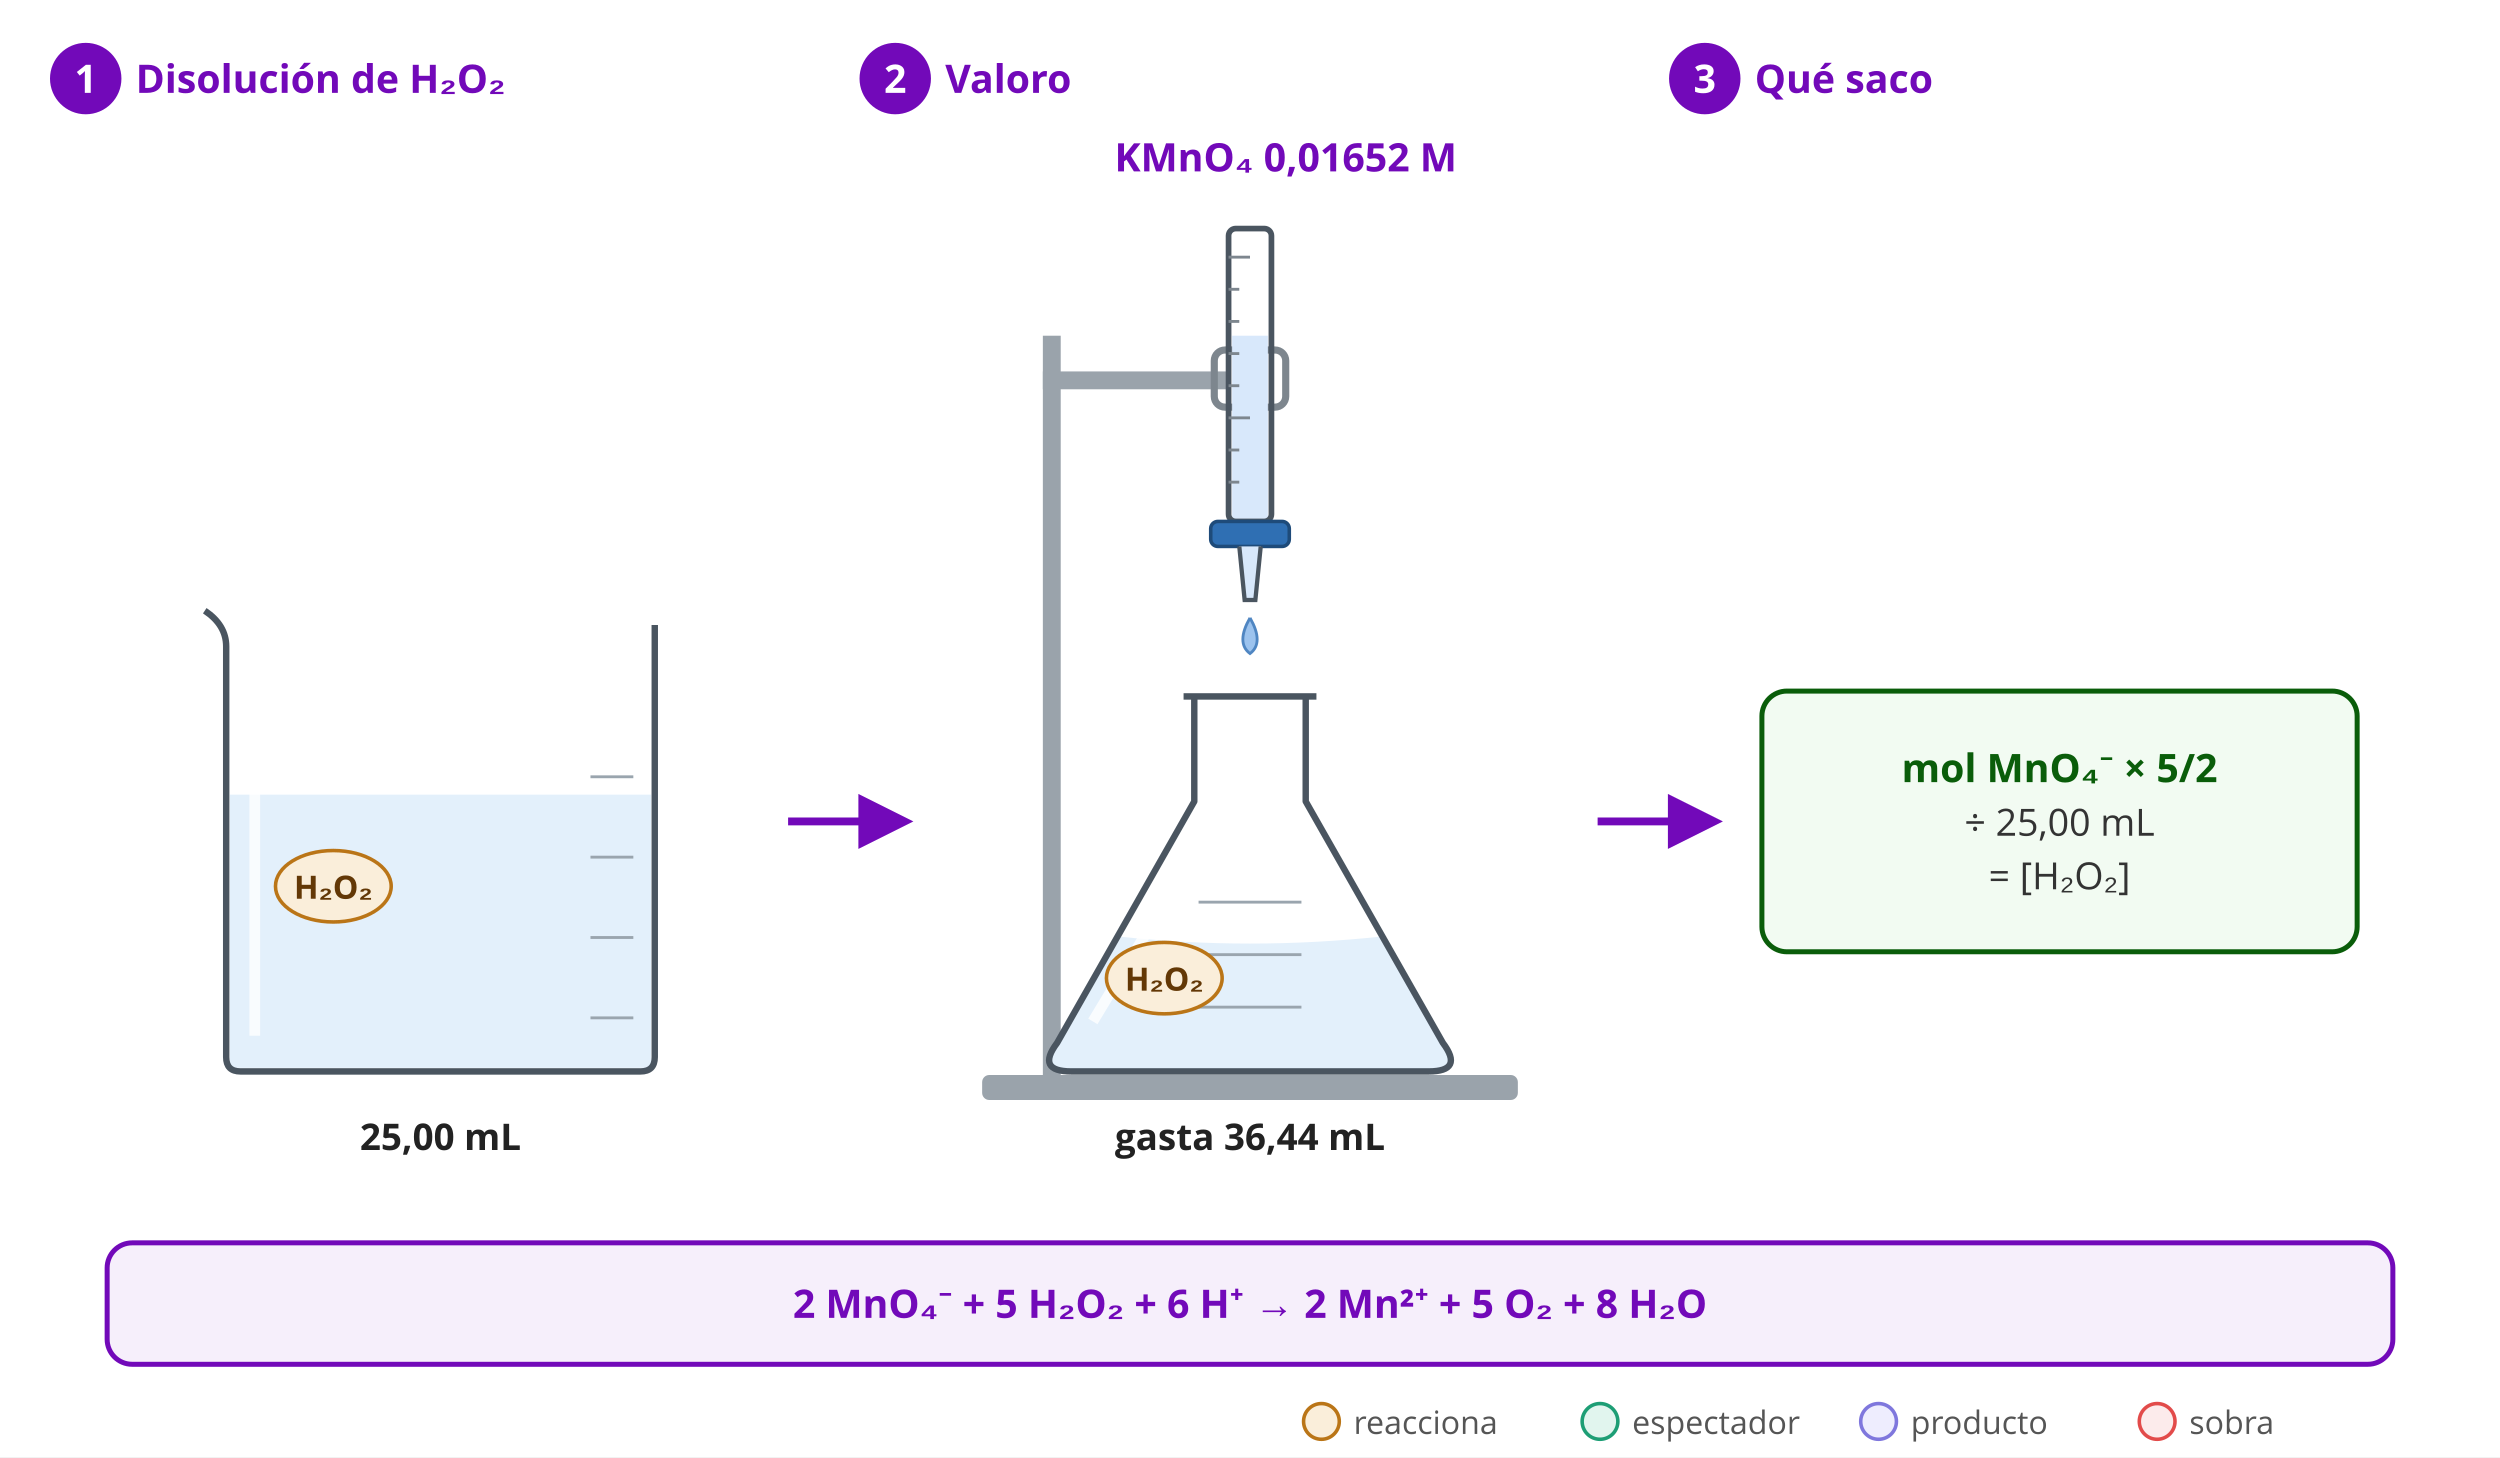
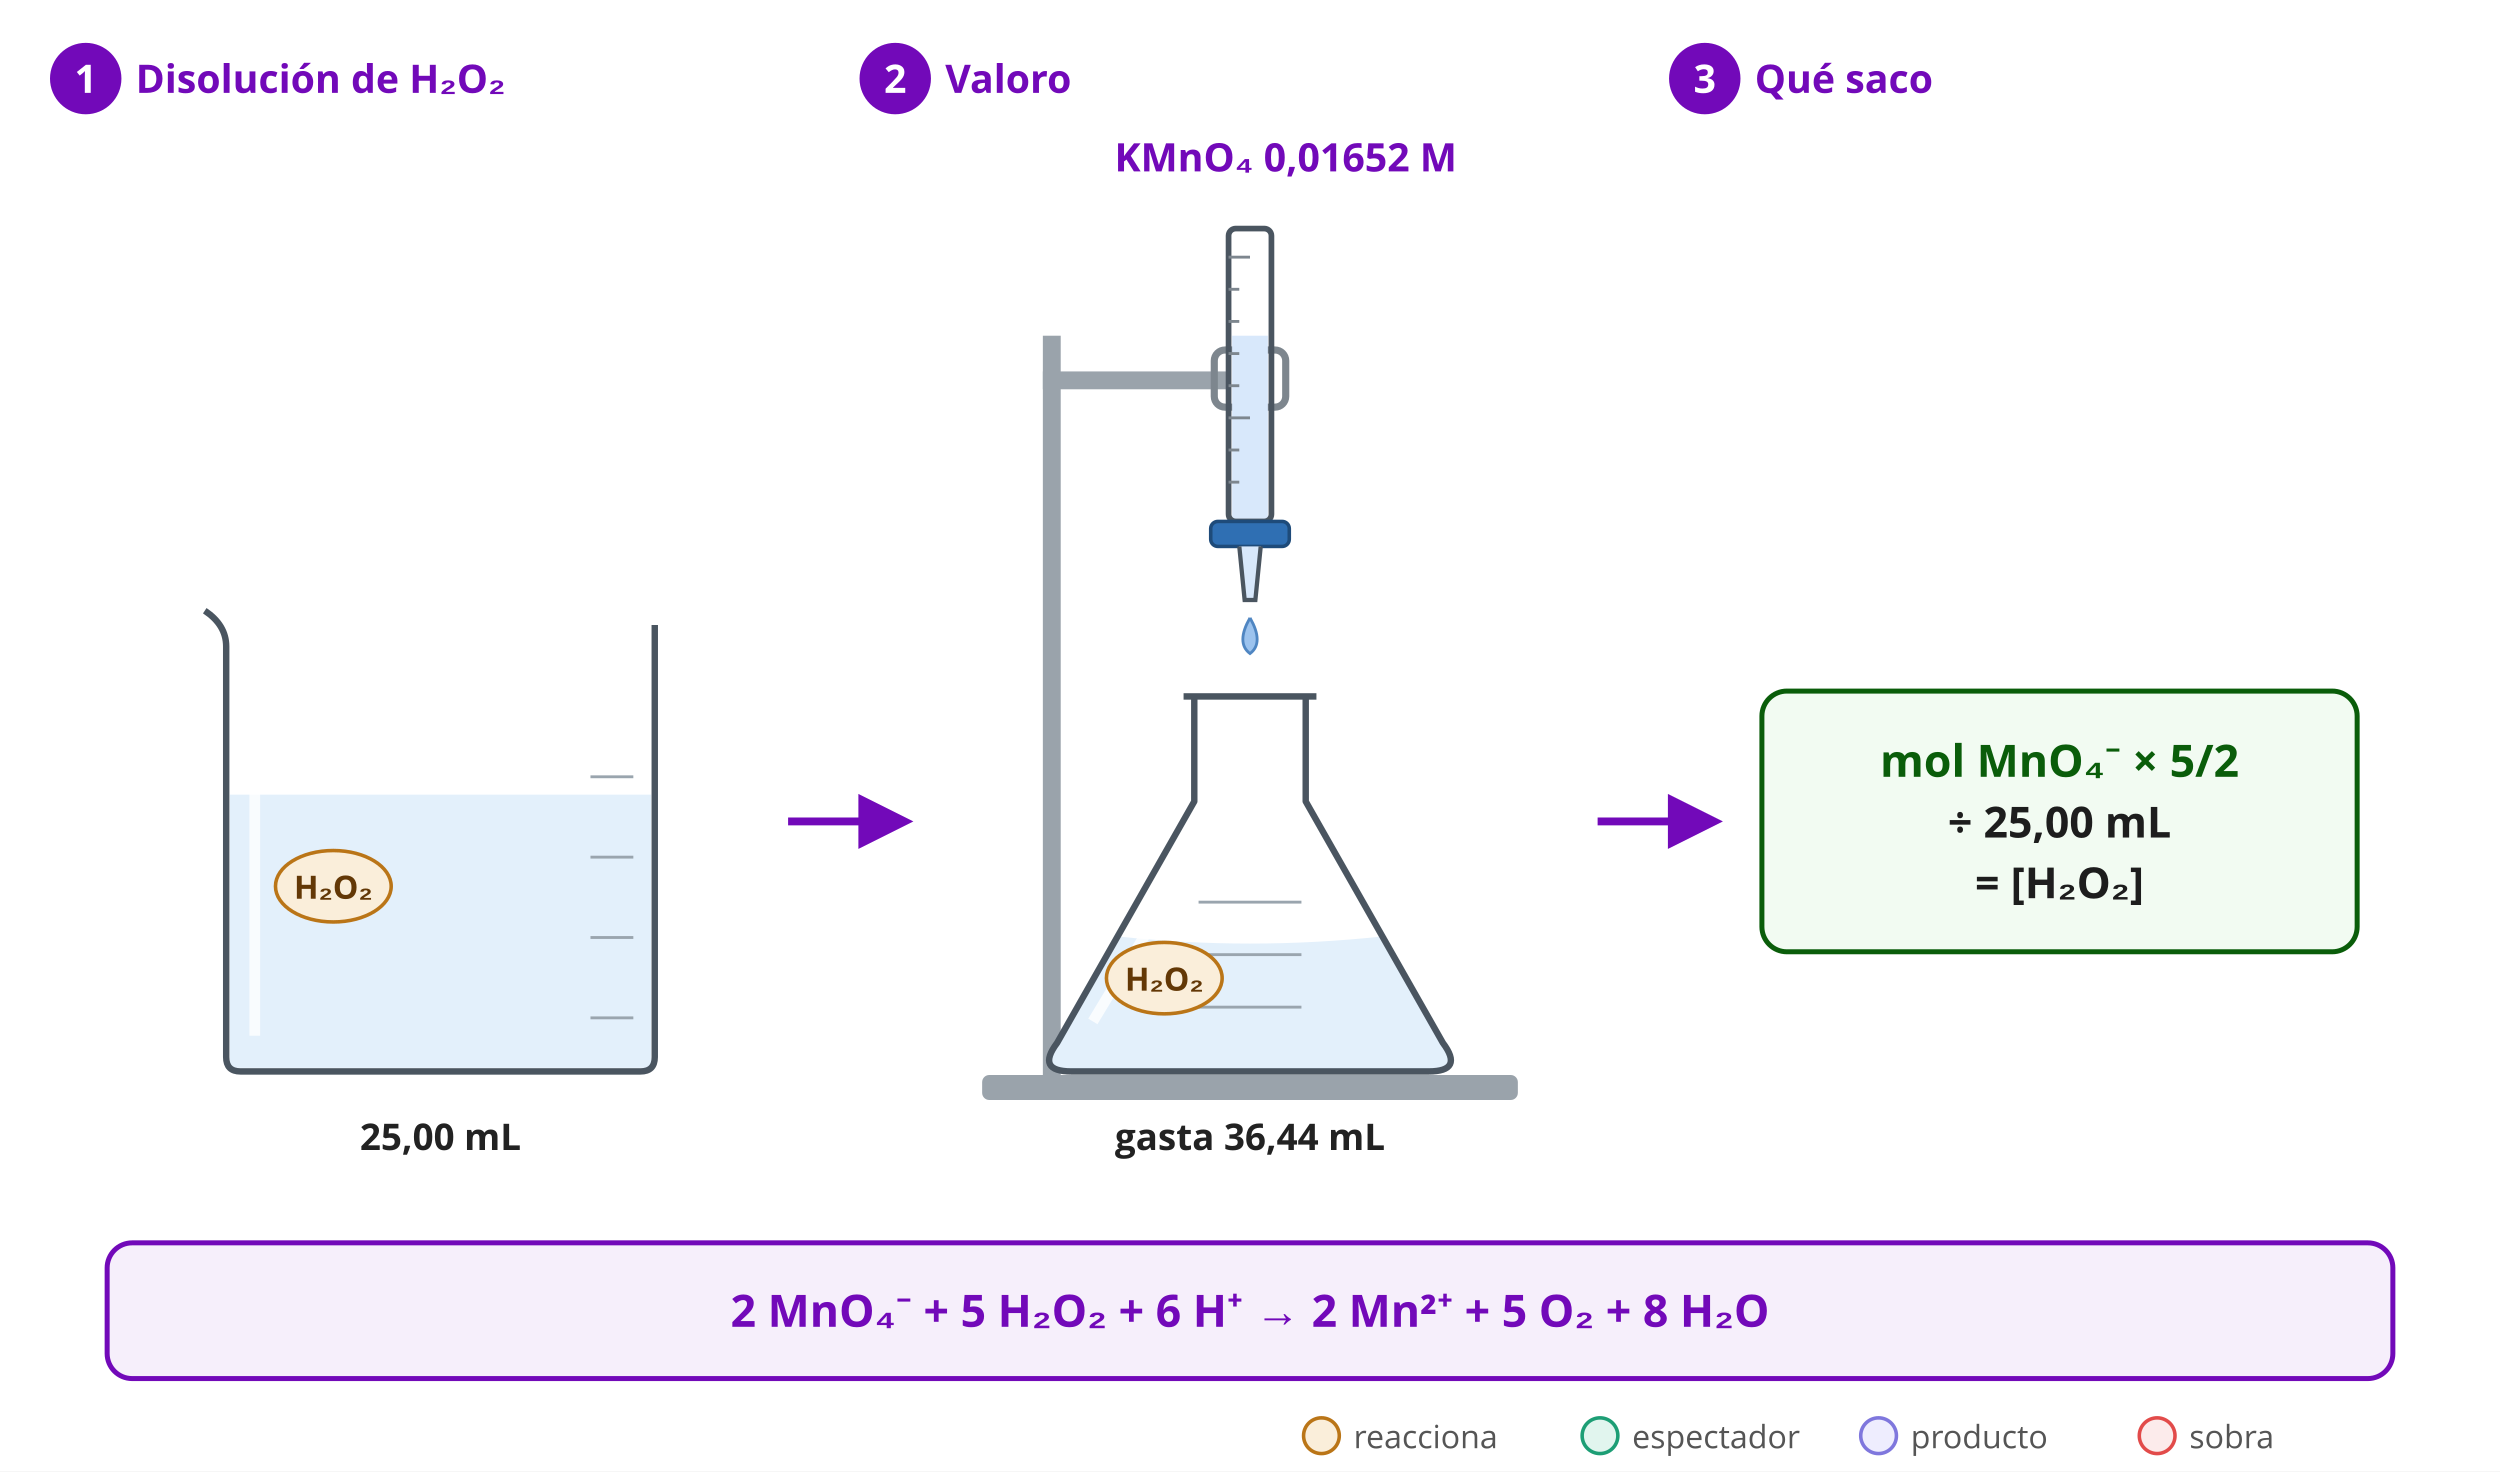
- <svg xmlns="http://www.w3.org/2000/svg" viewBox="0 0 700 408" width="700" height="408">
+ <svg xmlns="http://www.w3.org/2000/svg" viewBox="0 0 700 412" width="700" height="412">
  <defs>
    <marker id="pta" viewBox="0 0 10 10" refX="8" refY="5" markerWidth="7" markerHeight="7" orient="auto-start-reverse">
      <path d="M0 0 L10 5 L0 10 z" fill="#7209b9" />
    </marker>
  </defs>
-   <rect width="700" height="408" fill="white" />
+   <rect width="700" height="412" fill="white" />
  <circle cx="24.0" cy="22" r="10" fill="#7209b9" />
  <text x="24.0" y="26" text-anchor="middle" font-size="11" font-weight="bold" fill="white" font-family="Open Sans, Arial, sans-serif">1</text>
  <text x="40.0" y="26" text-anchor="start" font-size="11.5" font-weight="bold" fill="#7209b9" font-family="Open Sans, Arial, sans-serif" />
  <text x="38.0" y="26" text-anchor="start" font-size="11" font-weight="bold" fill="#7209b9" font-family="Open Sans, Arial, sans-serif">Disolución de H₂O₂</text>
  <rect x="64.333" y="222.5" width="118" height="76.5" fill="#e3f0fb" />
  <path d="M57.333 171 Q63.333 175 63.333 181 V296 Q63.333 300 67.333 300 H179.333 Q183.333 300 183.333 296 V175" fill="none" stroke="#4a5560" stroke-width="1.8" />
  <line x1="165.333" y1="285.0" x2="177.333" y2="285.0" stroke="#9aa5ae" stroke-width=".8" />
  <line x1="165.333" y1="262.5" x2="177.333" y2="262.5" stroke="#9aa5ae" stroke-width=".8" />
  <line x1="165.333" y1="240.0" x2="177.333" y2="240.0" stroke="#9aa5ae" stroke-width=".8" />
  <line x1="165.333" y1="217.5" x2="177.333" y2="217.5" stroke="#9aa5ae" stroke-width=".8" />
  <line x1="71.333" y1="189" x2="71.333" y2="290" stroke="white" stroke-width="3" opacity=".8" />
  <ellipse cx="93.333" cy="248.15" rx="16.2" ry="10" fill="#FAEEDA" stroke="#BA7517" stroke-width="1" />
  <text x="93.333" y="251.65" text-anchor="middle" font-size="9" font-weight="bold" fill="#633806" font-family="Open Sans, Arial, sans-serif">H₂O₂</text>
  <text x="123.333" y="322" text-anchor="middle" font-size="10.3" font-weight="bold" fill="#222" font-family="Open Sans, Arial, sans-serif">25,00 mL</text>
  <path d="M220.667 230 L252.667 230" fill="none" stroke="#7209b9" stroke-width="2.2" marker-end="url(#pta)" />
  <circle cx="250.667" cy="22" r="10" fill="#7209b9" />
  <text x="250.667" y="26" text-anchor="middle" font-size="11" font-weight="bold" fill="white" font-family="Open Sans, Arial, sans-serif">2</text>
  <text x="266.667" y="26" text-anchor="start" font-size="11.5" font-weight="bold" fill="#7209b9" font-family="Open Sans, Arial, sans-serif" />
  <text x="264.667" y="26" text-anchor="start" font-size="11" font-weight="bold" fill="#7209b9" font-family="Open Sans, Arial, sans-serif">Valoro</text>
  <rect x="292.0" y="94" width="5" height="207" fill="#9aa3ab" />
  <rect x="275.0" y="301" width="150" height="7" rx="2" fill="#9aa3ab" />
  <rect x="292.0" y="104" width="52" height="5" fill="#9aa3ab" />
  <rect x="340.0" y="98" width="20" height="16" rx="3" fill="none" stroke="#7d868e" stroke-width="2" />
  <rect x="345.0" y="94" width="10" height="52" fill="#d8e8fb" />
  <rect x="344.0" y="64" width="12" height="82" rx="2" fill="none" stroke="#4a5560" stroke-width="1.6" />
  <line x1="344.0" y1="72" x2="350.0" y2="72" stroke="#7d868e" stroke-width=".8" />
  <line x1="344.0" y1="81" x2="347.0" y2="81" stroke="#7d868e" stroke-width=".8" />
  <line x1="344.0" y1="90" x2="347.0" y2="90" stroke="#7d868e" stroke-width=".8" />
  <line x1="344.0" y1="99" x2="347.0" y2="99" stroke="#7d868e" stroke-width=".8" />
  <line x1="344.0" y1="108" x2="347.0" y2="108" stroke="#7d868e" stroke-width=".8" />
  <line x1="344.0" y1="117" x2="350.0" y2="117" stroke="#7d868e" stroke-width=".8" />
  <line x1="344.0" y1="126" x2="347.0" y2="126" stroke="#7d868e" stroke-width=".8" />
  <line x1="344.0" y1="135" x2="347.0" y2="135" stroke="#7d868e" stroke-width=".8" />
  <rect x="339.0" y="146" width="22" height="7" rx="2" fill="#2f6fb3" stroke="#1e4b7a" />
  <path d="M347.0 153 L348.5 168 H351.5 L353.0 153" fill="#d8e8fb" stroke="#4a5560" stroke-width="1.2" />
  <path d="M350.0 173 q-4 7 0 10 q4 -3 0 -10" fill="#9cc3ee" stroke="#4f86c2" stroke-width=".8" />
  <text x="360.0" y="48.0" text-anchor="middle" font-size="11.0" font-weight="bold" fill="#7209b9" font-family="Open Sans, Arial, sans-serif">KMnO₄ 0,01652 M</text>
  <path d="M312.928 262.2 Q350.0 266.2 387.072 262.2 L404.0 292 Q410.0 300 400.0 300 H300.0 Q290.0 300 296.0 292 Z" fill="#e3f0fb" stroke="none" />
  <path d="M331.4 195 H368.6 M334.4 195 V224.4 L296.0 292 Q290.0 300 300.0 300 H400.0 Q410.0 300 404.0 292 L365.6 224.4 V195" fill="none" stroke="#4a5560" stroke-width="1.8" stroke-linejoin="round" />
  <path d="M306.0 286 L338.4 232.4" stroke="white" stroke-width="3" opacity=".8" />
  <line x1="335.6" y1="282.0" x2="364.4" y2="282.0" stroke="#9aa5ae" stroke-width=".8" />
  <line x1="335.6" y1="267.3" x2="364.4" y2="267.3" stroke="#9aa5ae" stroke-width=".8" />
  <line x1="335.6" y1="252.6" x2="364.4" y2="252.6" stroke="#9aa5ae" stroke-width=".8" />
  <ellipse cx="326.0" cy="273.876" rx="16.2" ry="10" fill="#FAEEDA" stroke="#BA7517" stroke-width="1" />
  <text x="326.0" y="277.376" text-anchor="middle" font-size="9" font-weight="bold" fill="#633806" font-family="Open Sans, Arial, sans-serif">H₂O₂</text>
  <text x="350.0" y="322" text-anchor="middle" font-size="10.3" font-weight="bold" fill="#222" font-family="Open Sans, Arial, sans-serif">gasta 36,44 mL</text>
  <path d="M447.333 230 L479.333 230" fill="none" stroke="#7209b9" stroke-width="2.2" marker-end="url(#pta)" />
  <circle cx="477.333" cy="22" r="10" fill="#7209b9" />
  <text x="477.333" y="26" text-anchor="middle" font-size="11" font-weight="bold" fill="white" font-family="Open Sans, Arial, sans-serif">3</text>
  <text x="493.333" y="26" text-anchor="start" font-size="11.5" font-weight="bold" fill="#7209b9" font-family="Open Sans, Arial, sans-serif" />
  <text x="491.333" y="26" text-anchor="start" font-size="11" font-weight="bold" fill="#7209b9" font-family="Open Sans, Arial, sans-serif">Qué saco</text>
  <rect x="493.333" y="193.5" width="166.667" height="73" rx="7" fill="#f2fbf2" stroke="#0a5d0a" stroke-width="1.4" />
-   <text x="576.667" y="219.0" text-anchor="middle" font-size="11" font-weight="bold" fill="#0a5d0a" font-family="Open Sans, Arial, sans-serif">mol MnO₄⁻ × 5/2</text>
-   <text x="576.667" y="234.0" text-anchor="middle" font-size="10.5" font-weight="normal" fill="#333" font-family="Open Sans, Arial, sans-serif">÷ 25,00 mL</text>
-   <text x="576.667" y="249.0" text-anchor="middle" font-size="10.5" font-weight="normal" fill="#333" font-family="Open Sans, Arial, sans-serif">= [H₂O₂]</text>
-   <rect x="30" y="348" width="640" height="34" rx="7" fill="#f6effb" stroke="#7209b9" stroke-width="1.4" />
-   <text x="350.0" y="369.0" text-anchor="middle" font-size="11" font-weight="bold" fill="#7209b9" font-family="Open Sans, Arial, sans-serif">2 MnO₄⁻ + 5 H₂O₂ + 6 H⁺ → 2 Mn²⁺ + 5 O₂ + 8 H₂O</text>
-   <circle cx="370" cy="398" r="5" fill="#FAEEDA" stroke="#BA7517" />
-   <text x="379" y="401.5" text-anchor="start" font-size="9" font-weight="normal" fill="#555" font-family="Open Sans, Arial, sans-serif">reacciona</text>
-   <circle cx="448" cy="398" r="5" fill="#E1F5EE" stroke="#1D9E75" />
-   <text x="457" y="401.5" text-anchor="start" font-size="9" font-weight="normal" fill="#555" font-family="Open Sans, Arial, sans-serif">espectador</text>
-   <circle cx="526" cy="398" r="5" fill="#EEEDFE" stroke="#7F77DD" />
-   <text x="535" y="401.5" text-anchor="start" font-size="9" font-weight="normal" fill="#555" font-family="Open Sans, Arial, sans-serif">producto</text>
-   <circle cx="604" cy="398" r="5" fill="#FCEBEB" stroke="#E24B4A" />
-   <text x="613" y="401.5" text-anchor="start" font-size="9" font-weight="normal" fill="#555" font-family="Open Sans, Arial, sans-serif">sobra</text>
+   <text x="576.667" y="217.5" text-anchor="middle" font-size="12.5" font-weight="bold" fill="#0a5d0a" font-family="Open Sans, Arial, sans-serif">mol MnO₄⁻ × 5/2</text>
+   <text x="576.667" y="234.5" text-anchor="middle" font-size="12" font-weight="bold" fill="#1d1d1d" font-family="Open Sans, Arial, sans-serif">÷ 25,00 mL</text>
+   <text x="576.667" y="251.5" text-anchor="middle" font-size="12" font-weight="bold" fill="#1d1d1d" font-family="Open Sans, Arial, sans-serif">= [H₂O₂]</text>
+   <rect x="30" y="348" width="640" height="38" rx="7" fill="#f6effb" stroke="#7209b9" stroke-width="1.4" />
+   <text x="350.0" y="371.5" text-anchor="middle" font-size="12.5" font-weight="bold" fill="#7209b9" font-family="Open Sans, Arial, sans-serif">2 MnO₄⁻ + 5 H₂O₂ + 6 H⁺ → 2 Mn²⁺ + 5 O₂ + 8 H₂O</text>
+   <circle cx="370" cy="402" r="5" fill="#FAEEDA" stroke="#BA7517" />
+   <text x="379" y="405.5" text-anchor="start" font-size="9" font-weight="normal" fill="#555" font-family="Open Sans, Arial, sans-serif">reacciona</text>
+   <circle cx="448" cy="402" r="5" fill="#E1F5EE" stroke="#1D9E75" />
+   <text x="457" y="405.5" text-anchor="start" font-size="9" font-weight="normal" fill="#555" font-family="Open Sans, Arial, sans-serif">espectador</text>
+   <circle cx="526" cy="402" r="5" fill="#EEEDFE" stroke="#7F77DD" />
+   <text x="535" y="405.5" text-anchor="start" font-size="9" font-weight="normal" fill="#555" font-family="Open Sans, Arial, sans-serif">producto</text>
+   <circle cx="604" cy="402" r="5" fill="#FCEBEB" stroke="#E24B4A" />
+   <text x="613" y="405.5" text-anchor="start" font-size="9" font-weight="normal" fill="#555" font-family="Open Sans, Arial, sans-serif">sobra</text>
</svg>
